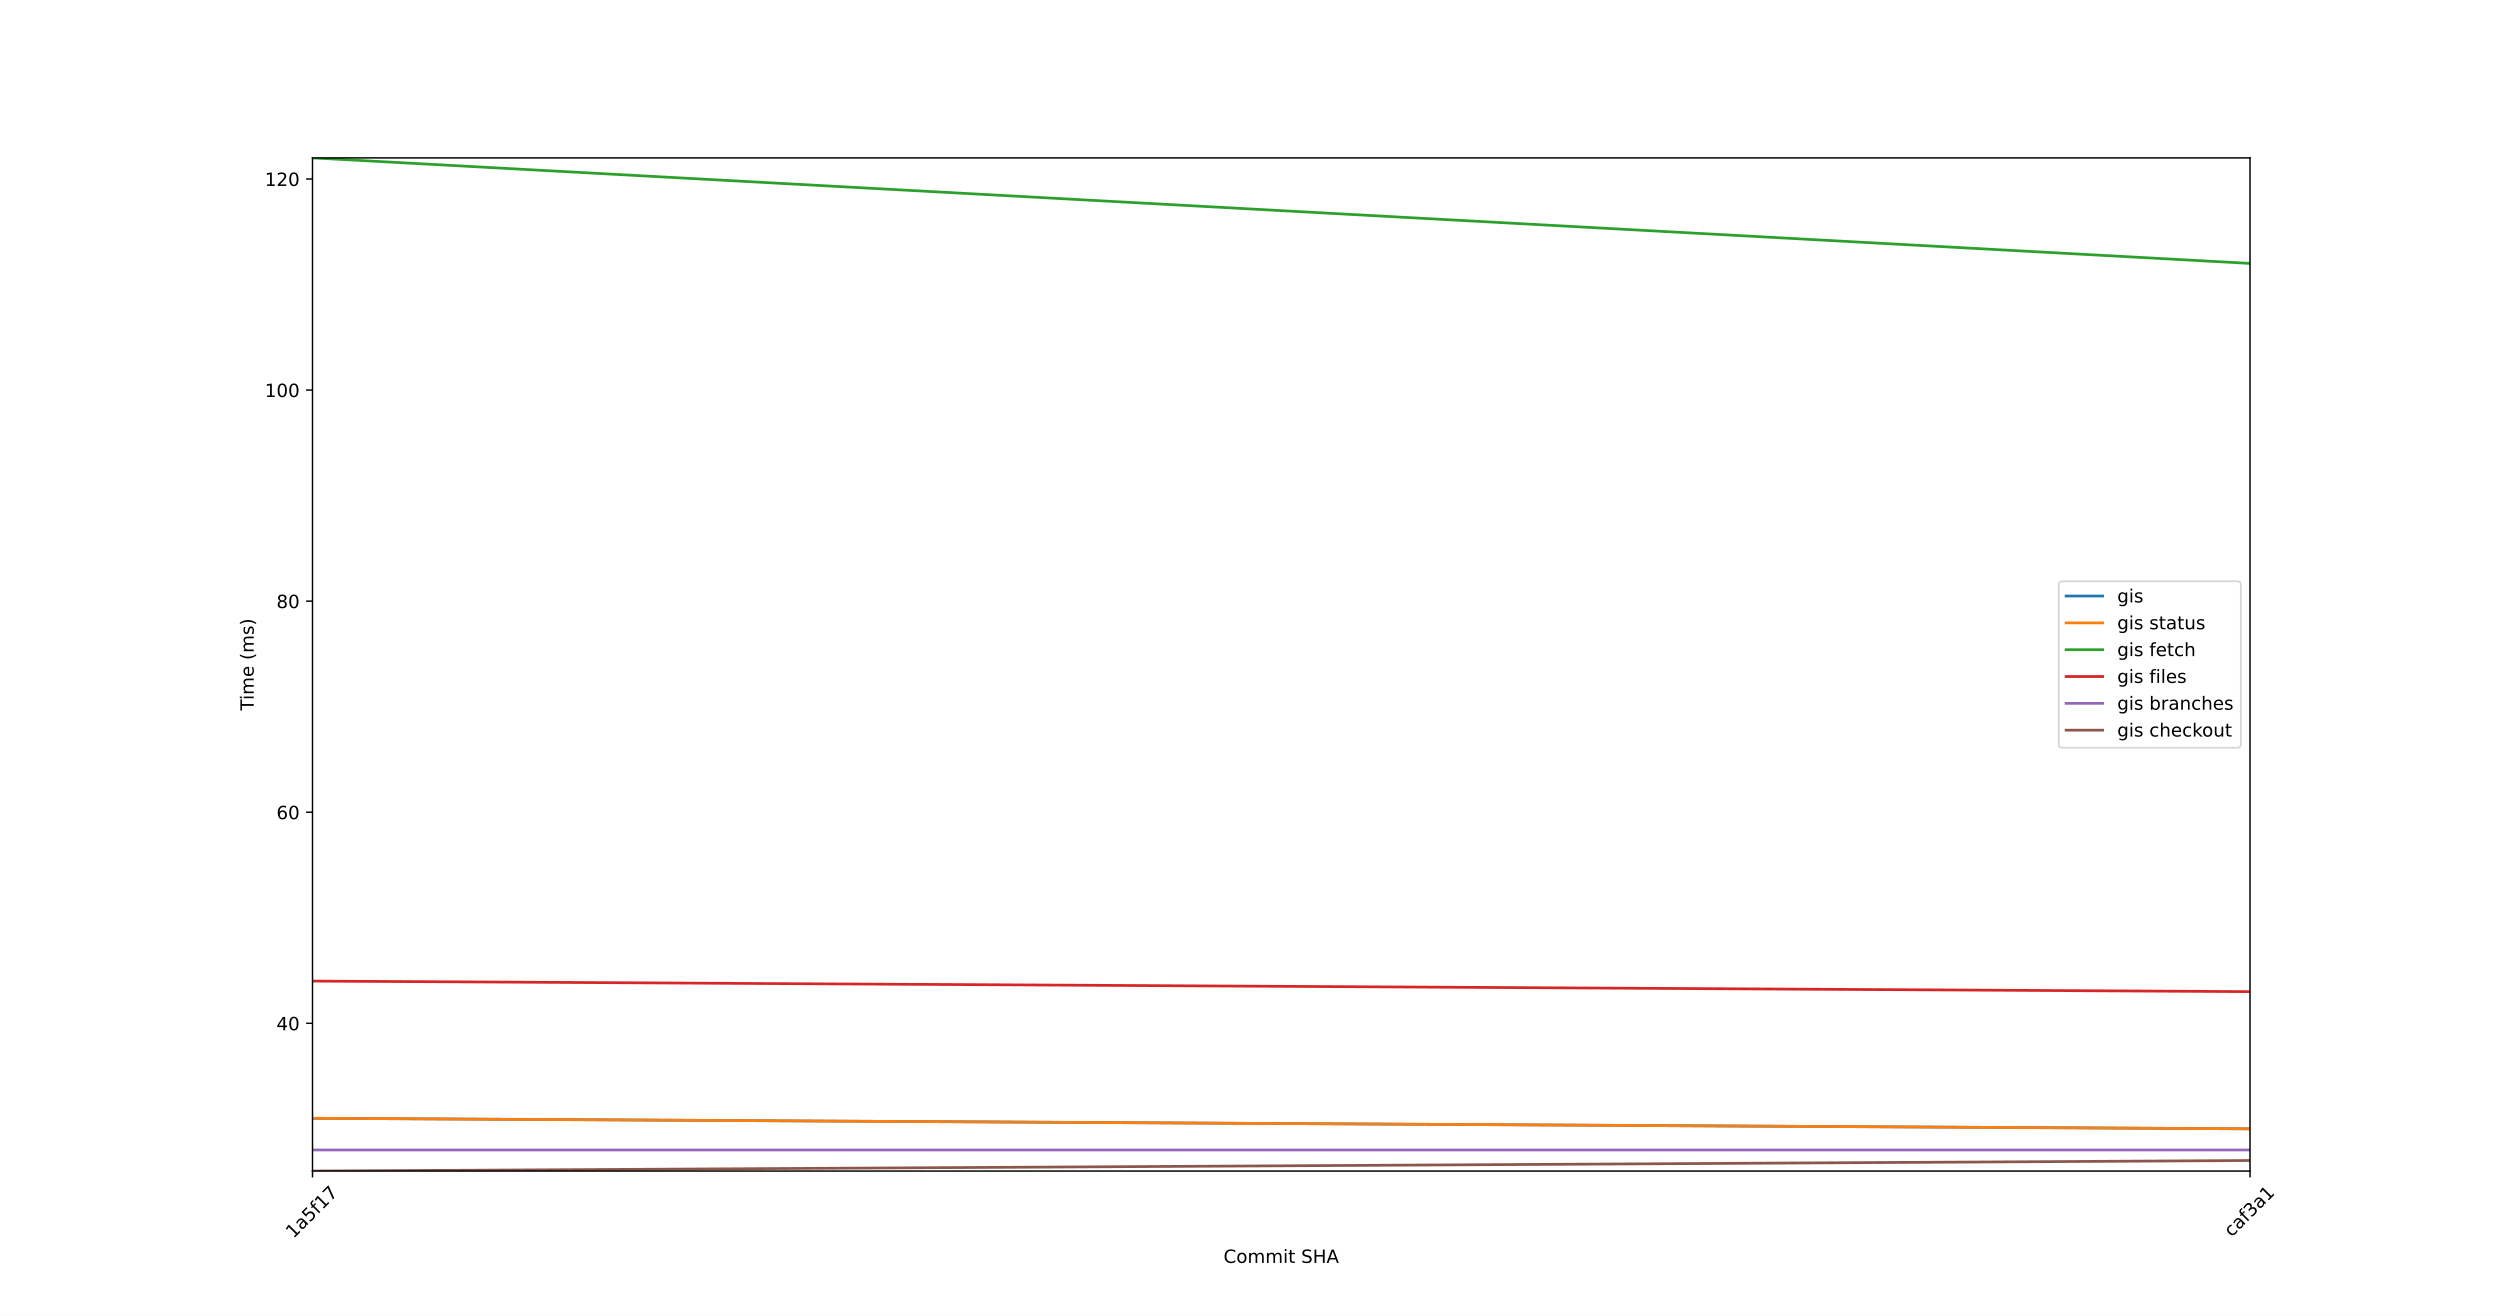
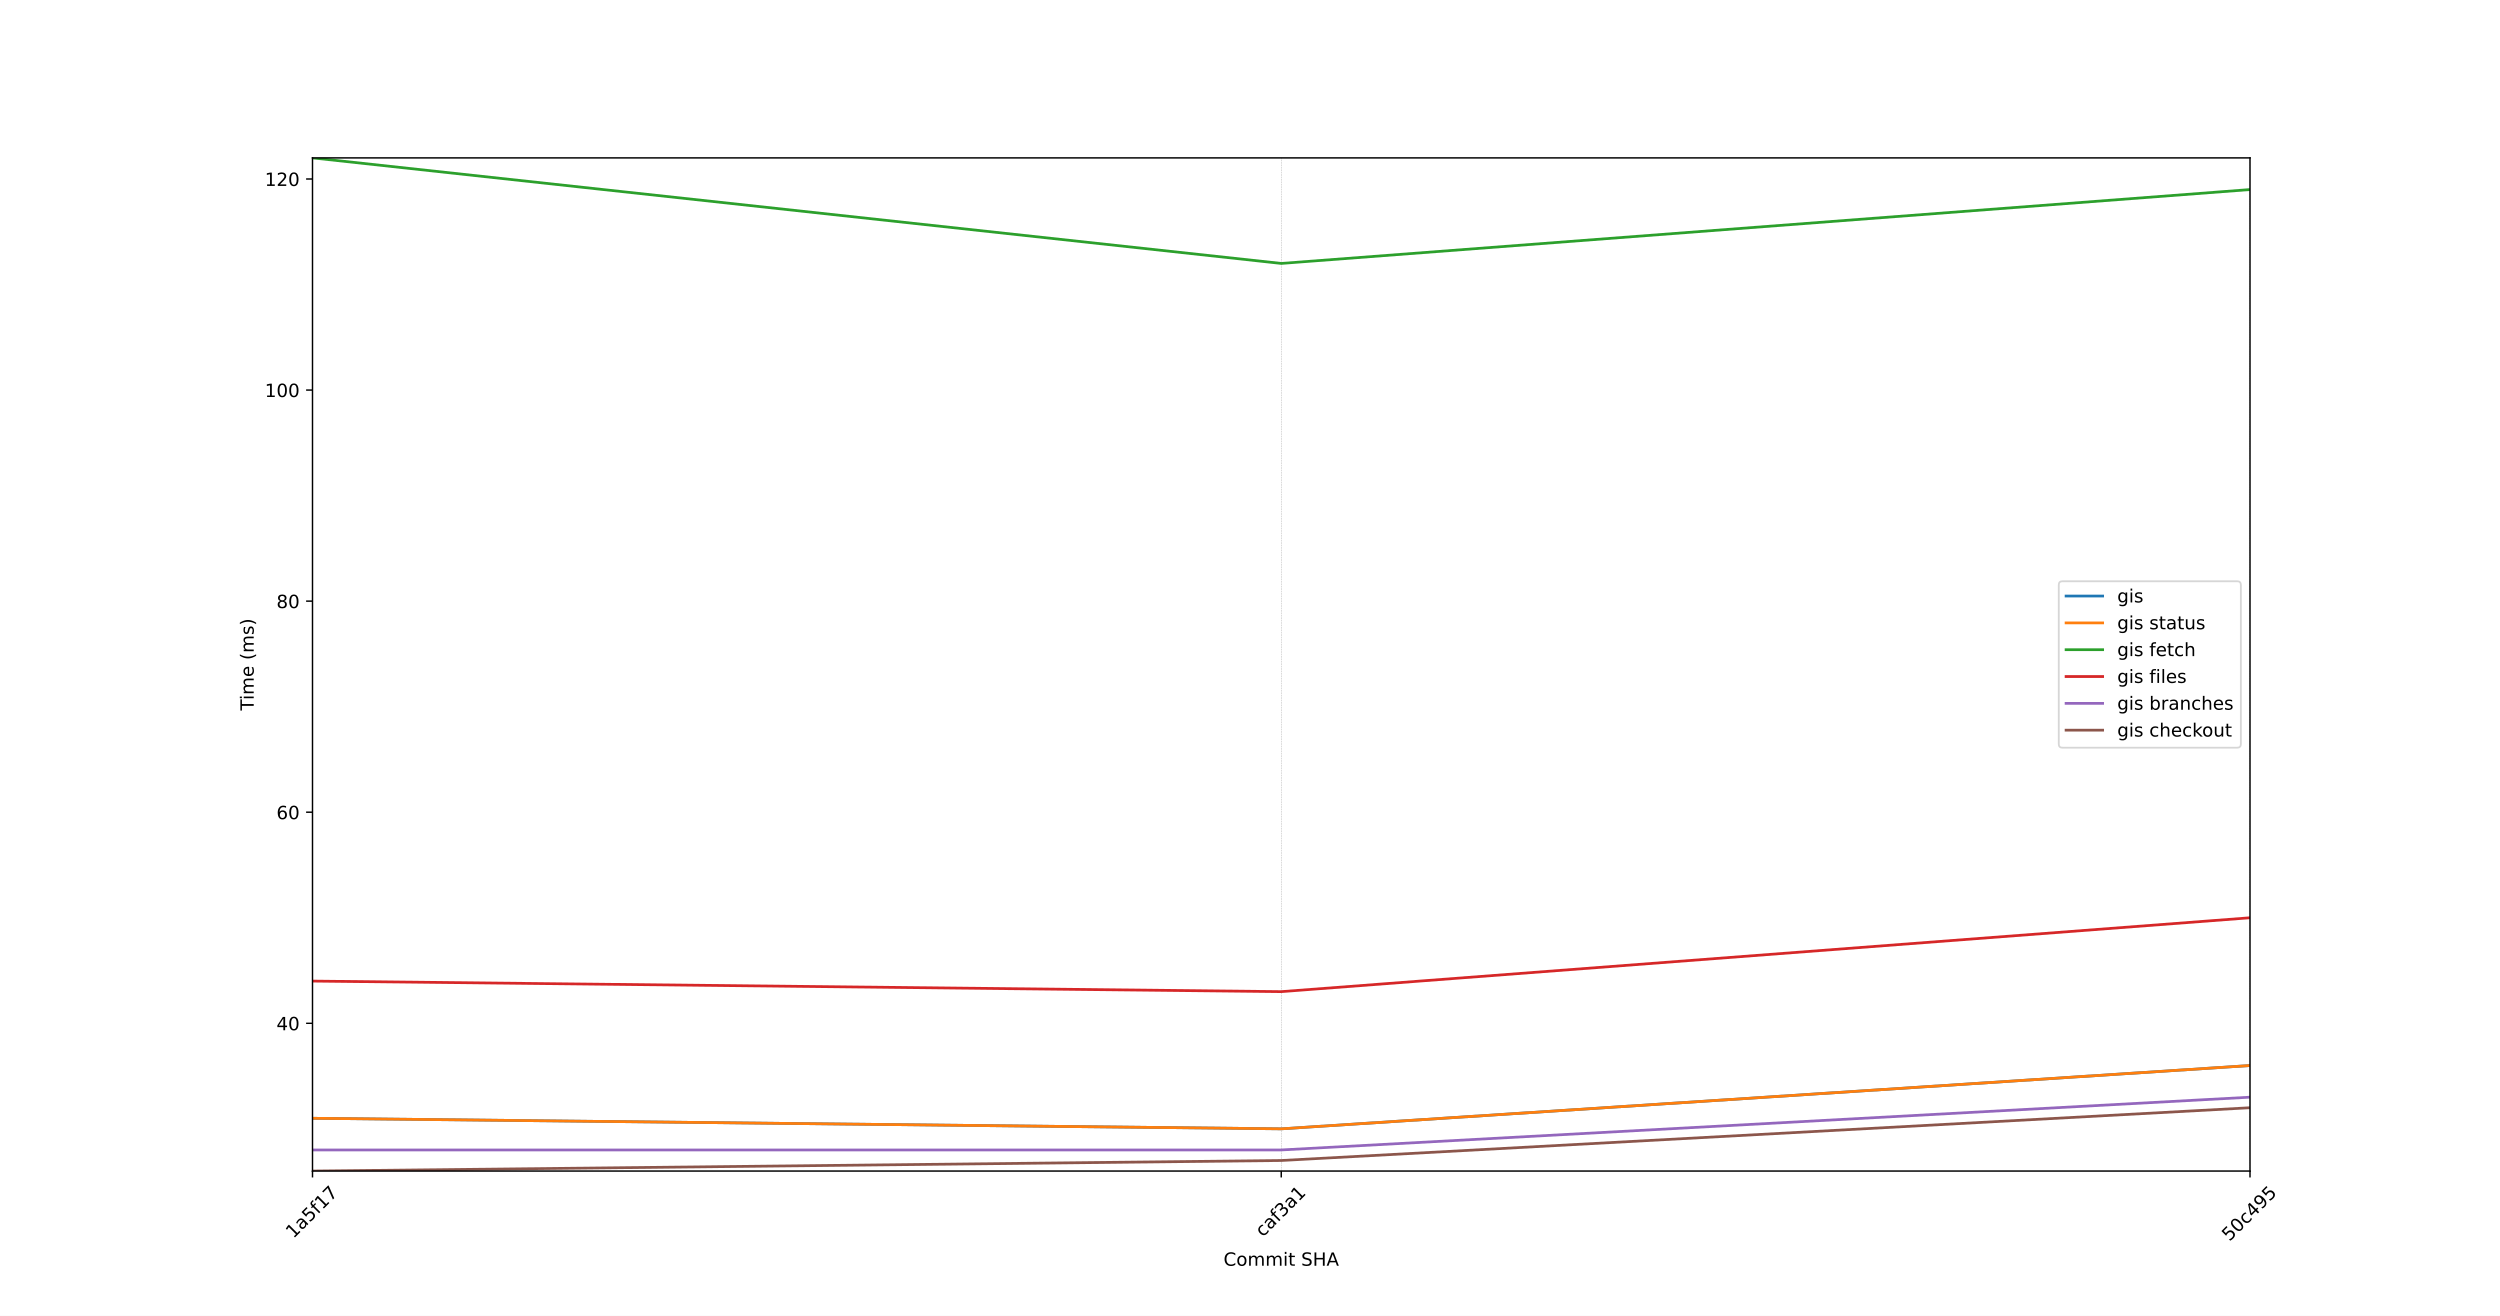
<svg xmlns="http://www.w3.org/2000/svg" xmlns:xlink="http://www.w3.org/1999/xlink" width="1368pt" height="720pt" viewBox="0 0 1368 720" version="1.1">
  <defs>
    <style type="text/css">*{stroke-linejoin: round; stroke-linecap: butt}</style>
  </defs>
  <g id="figure_1">
    <g id="patch_1">
      <path d="M 0 720  L 1368 720  L 1368 0  L 0 0  z " style="fill: #ffffff" />
    </g>
    <g id="axes_1">
      <g id="patch_2">
        <path d="M 171 640.8  L 1231.2 640.8  L 1231.2 86.4  L 171 86.4  z " style="fill: #ffffff" />
      </g>
      <g id="matplotlib.axis_1">
        <g id="xtick_1">
          <g id="line2d_1">
-             <path d="M 171 640.8  L 171 86.4  " clip-path="url(#p998fd50959)" style="fill: none; stroke-dasharray: 0.925,0.4; stroke-dashoffset: 0; stroke: #b0b0b0; stroke-width: 0.25" />
+             <path d="M 171 640.8  L 171 86.4  " clip-path="url(#p93a189dbca)" style="fill: none; stroke-dasharray: 0.925,0.4; stroke-dashoffset: 0; stroke: #b0b0b0; stroke-width: 0.25" />
          </g>
          <g id="line2d_2">
            <defs>
-               <path id="m77b08233c9" d="M 0 0  L 0 3.5  " style="stroke: #000000; stroke-width: 0.8" />
-             </defs>
-             <g>
-               <use xlink:href="#m77b08233c9" x="171" y="640.8" style="stroke: #000000; stroke-width: 0.8" />
+               <path id="m8e2b813106" d="M 0 0  L 0 3.5  " style="stroke: #000000; stroke-width: 0.8" />
+             </defs>
+             <g>
+               <use xlink:href="#m8e2b813106" x="171" y="640.8" style="stroke: #000000; stroke-width: 0.8" />
            </g>
          </g>
          <g id="text_1">
            <g transform="translate(160.542 677.9913) rotate(-45) scale(0.1 -0.1)">
              <defs>
                <path id="DejaVuSans-31" d="M 794 531  L 1825 531  L 1825 4091  L 703 3866  L 703 4441  L 1819 4666  L 2450 4666  L 2450 531  L 3481 531  L 3481 0  L 794 0  L 794 531  z " transform="scale(0.015625)" />
                <path id="DejaVuSans-61" d="M 2194 1759  Q 1497 1759 1228 1600  Q 959 1441 959 1056  Q 959 750 1161 570  Q 1363 391 1709 391  Q 2188 391 2477 730  Q 2766 1069 2766 1631  L 2766 1759  L 2194 1759  z M 3341 1997  L 3341 0  L 2766 0  L 2766 531  Q 2569 213 2275 61  Q 1981 -91 1556 -91  Q 1019 -91 701 211  Q 384 513 384 1019  Q 384 1609 779 1909  Q 1175 2209 1959 2209  L 2766 2209  L 2766 2266  Q 2766 2663 2505 2880  Q 2244 3097 1772 3097  Q 1472 3097 1187 3025  Q 903 2953 641 2809  L 641 3341  Q 956 3463 1253 3523  Q 1550 3584 1831 3584  Q 2591 3584 2966 3190  Q 3341 2797 3341 1997  z " transform="scale(0.015625)" />
                <path id="DejaVuSans-35" d="M 691 4666  L 3169 4666  L 3169 4134  L 1269 4134  L 1269 2991  Q 1406 3038 1543 3061  Q 1681 3084 1819 3084  Q 2600 3084 3056 2656  Q 3513 2228 3513 1497  Q 3513 744 3044 326  Q 2575 -91 1722 -91  Q 1428 -91 1123 -41  Q 819 9 494 109  L 494 744  Q 775 591 1075 516  Q 1375 441 1709 441  Q 2250 441 2565 725  Q 2881 1009 2881 1497  Q 2881 1984 2565 2268  Q 2250 2553 1709 2553  Q 1456 2553 1204 2497  Q 953 2441 691 2322  L 691 4666  z " transform="scale(0.015625)" />
                <path id="DejaVuSans-66" d="M 2375 4863  L 2375 4384  L 1825 4384  Q 1516 4384 1395 4259  Q 1275 4134 1275 3809  L 1275 3500  L 2222 3500  L 2222 3053  L 1275 3053  L 1275 0  L 697 0  L 697 3053  L 147 3053  L 147 3500  L 697 3500  L 697 3744  Q 697 4328 969 4595  Q 1241 4863 1831 4863  L 2375 4863  z " transform="scale(0.015625)" />
                <path id="DejaVuSans-37" d="M 525 4666  L 3525 4666  L 3525 4397  L 1831 0  L 1172 0  L 2766 4134  L 525 4134  L 525 4666  z " transform="scale(0.015625)" />
              </defs>
              <use xlink:href="#DejaVuSans-31" />
              <use xlink:href="#DejaVuSans-61" x="63.623" />
              <use xlink:href="#DejaVuSans-35" x="124.902" />
              <use xlink:href="#DejaVuSans-66" x="188.525" />
              <use xlink:href="#DejaVuSans-31" x="223.73" />
              <use xlink:href="#DejaVuSans-37" x="287.354" />
            </g>
          </g>
        </g>
        <g id="xtick_2">
          <g id="line2d_3">
-             <path d="M 1231.2 640.8  L 1231.2 86.4  " clip-path="url(#p998fd50959)" style="fill: none; stroke-dasharray: 0.925,0.4; stroke-dashoffset: 0; stroke: #b0b0b0; stroke-width: 0.25" />
+             <path d="M 701.1 640.8  L 701.1 86.4  " clip-path="url(#p93a189dbca)" style="fill: none; stroke-dasharray: 0.925,0.4; stroke-dashoffset: 0; stroke: #b0b0b0; stroke-width: 0.25" />
          </g>
          <g id="line2d_4">
            <g>
-               <use xlink:href="#m77b08233c9" x="1231.2" y="640.8" style="stroke: #000000; stroke-width: 0.8" />
+               <use xlink:href="#m8e2b813106" x="701.1" y="640.8" style="stroke: #000000; stroke-width: 0.8" />
            </g>
          </g>
          <g id="text_2">
-             <g transform="translate(1221.13 677.2145) rotate(-45) scale(0.1 -0.1)">
+             <g transform="translate(691.0304 677.2145) rotate(-45) scale(0.1 -0.1)">
              <defs>
                <path id="DejaVuSans-63" d="M 3122 3366  L 3122 2828  Q 2878 2963 2633 3030  Q 2388 3097 2138 3097  Q 1578 3097 1268 2742  Q 959 2388 959 1747  Q 959 1106 1268 751  Q 1578 397 2138 397  Q 2388 397 2633 464  Q 2878 531 3122 666  L 3122 134  Q 2881 22 2623 -34  Q 2366 -91 2075 -91  Q 1284 -91 818 406  Q 353 903 353 1747  Q 353 2603 823 3093  Q 1294 3584 2113 3584  Q 2378 3584 2631 3529  Q 2884 3475 3122 3366  z " transform="scale(0.015625)" />
                <path id="DejaVuSans-33" d="M 2597 2516  Q 3050 2419 3304 2112  Q 3559 1806 3559 1356  Q 3559 666 3084 287  Q 2609 -91 1734 -91  Q 1441 -91 1130 -33  Q 819 25 488 141  L 488 750  Q 750 597 1062 519  Q 1375 441 1716 441  Q 2309 441 2620 675  Q 2931 909 2931 1356  Q 2931 1769 2642 2001  Q 2353 2234 1838 2234  L 1294 2234  L 1294 2753  L 1863 2753  Q 2328 2753 2575 2939  Q 2822 3125 2822 3475  Q 2822 3834 2567 4026  Q 2313 4219 1838 4219  Q 1578 4219 1281 4162  Q 984 4106 628 3988  L 628 4550  Q 988 4650 1302 4700  Q 1616 4750 1894 4750  Q 2613 4750 3031 4423  Q 3450 4097 3450 3541  Q 3450 3153 3228 2886  Q 3006 2619 2597 2516  z " transform="scale(0.015625)" />
              </defs>
              <use xlink:href="#DejaVuSans-63" />
              <use xlink:href="#DejaVuSans-61" x="54.98" />
              <use xlink:href="#DejaVuSans-66" x="116.26" />
              <use xlink:href="#DejaVuSans-33" x="151.465" />
              <use xlink:href="#DejaVuSans-61" x="215.088" />
              <use xlink:href="#DejaVuSans-31" x="276.367" />
            </g>
          </g>
        </g>
-         <g id="text_3">
-           <g transform="translate(669.5156 691.0602) scale(0.1 -0.1)">
+         <g id="xtick_3">
+           <g id="line2d_5">
+             <path d="M 1231.2 640.8  L 1231.2 86.4  " clip-path="url(#p93a189dbca)" style="fill: none; stroke-dasharray: 0.925,0.4; stroke-dashoffset: 0; stroke: #b0b0b0; stroke-width: 0.25" />
+           </g>
+           <g id="line2d_6">
+             <g>
+               <use xlink:href="#m8e2b813106" x="1231.2" y="640.8" style="stroke: #000000; stroke-width: 0.8" />
+             </g>
+           </g>
+           <g id="text_3">
+             <g transform="translate(1219.96 679.5557) rotate(-45) scale(0.1 -0.1)">
+               <defs>
+                 <path id="DejaVuSans-30" d="M 2034 4250  Q 1547 4250 1301 3770  Q 1056 3291 1056 2328  Q 1056 1369 1301 889  Q 1547 409 2034 409  Q 2525 409 2770 889  Q 3016 1369 3016 2328  Q 3016 3291 2770 3770  Q 2525 4250 2034 4250  z M 2034 4750  Q 2819 4750 3233 4129  Q 3647 3509 3647 2328  Q 3647 1150 3233 529  Q 2819 -91 2034 -91  Q 1250 -91 836 529  Q 422 1150 422 2328  Q 422 3509 836 4129  Q 1250 4750 2034 4750  z " transform="scale(0.015625)" />
+                 <path id="DejaVuSans-34" d="M 2419 4116  L 825 1625  L 2419 1625  L 2419 4116  z M 2253 4666  L 3047 4666  L 3047 1625  L 3713 1625  L 3713 1100  L 3047 1100  L 3047 0  L 2419 0  L 2419 1100  L 313 1100  L 313 1709  L 2253 4666  z " transform="scale(0.015625)" />
+                 <path id="DejaVuSans-39" d="M 703 97  L 703 672  Q 941 559 1184 500  Q 1428 441 1663 441  Q 2288 441 2617 861  Q 2947 1281 2994 2138  Q 2813 1869 2534 1725  Q 2256 1581 1919 1581  Q 1219 1581 811 2004  Q 403 2428 403 3163  Q 403 3881 828 4315  Q 1253 4750 1959 4750  Q 2769 4750 3195 4129  Q 3622 3509 3622 2328  Q 3622 1225 3098 567  Q 2575 -91 1691 -91  Q 1453 -91 1209 -44  Q 966 3 703 97  z M 1959 2075  Q 2384 2075 2632 2365  Q 2881 2656 2881 3163  Q 2881 3666 2632 3958  Q 2384 4250 1959 4250  Q 1534 4250 1286 3958  Q 1038 3666 1038 3163  Q 1038 2656 1286 2365  Q 1534 2075 1959 2075  z " transform="scale(0.015625)" />
+               </defs>
+               <use xlink:href="#DejaVuSans-35" />
+               <use xlink:href="#DejaVuSans-30" x="63.623" />
+               <use xlink:href="#DejaVuSans-63" x="127.246" />
+               <use xlink:href="#DejaVuSans-34" x="182.227" />
+               <use xlink:href="#DejaVuSans-39" x="245.85" />
+               <use xlink:href="#DejaVuSans-35" x="309.473" />
+             </g>
+           </g>
+         </g>
+         <g id="text_4">
+           <g transform="translate(669.5156 692.6247) scale(0.1 -0.1)">
            <defs>
              <path id="DejaVuSans-43" d="M 4122 4306  L 4122 3641  Q 3803 3938 3442 4084  Q 3081 4231 2675 4231  Q 1875 4231 1450 3742  Q 1025 3253 1025 2328  Q 1025 1406 1450 917  Q 1875 428 2675 428  Q 3081 428 3442 575  Q 3803 722 4122 1019  L 4122 359  Q 3791 134 3420 21  Q 3050 -91 2638 -91  Q 1578 -91 968 557  Q 359 1206 359 2328  Q 359 3453 968 4101  Q 1578 4750 2638 4750  Q 3056 4750 3426 4639  Q 3797 4528 4122 4306  z " transform="scale(0.015625)" />
              <path id="DejaVuSans-6f" d="M 1959 3097  Q 1497 3097 1228 2736  Q 959 2375 959 1747  Q 959 1119 1226 758  Q 1494 397 1959 397  Q 2419 397 2687 759  Q 2956 1122 2956 1747  Q 2956 2369 2687 2733  Q 2419 3097 1959 3097  z M 1959 3584  Q 2709 3584 3137 3096  Q 3566 2609 3566 1747  Q 3566 888 3137 398  Q 2709 -91 1959 -91  Q 1206 -91 779 398  Q 353 888 353 1747  Q 353 2609 779 3096  Q 1206 3584 1959 3584  z " transform="scale(0.015625)" />
              <path id="DejaVuSans-6d" d="M 3328 2828  Q 3544 3216 3844 3400  Q 4144 3584 4550 3584  Q 5097 3584 5394 3201  Q 5691 2819 5691 2113  L 5691 0  L 5113 0  L 5113 2094  Q 5113 2597 4934 2840  Q 4756 3084 4391 3084  Q 3944 3084 3684 2787  Q 3425 2491 3425 1978  L 3425 0  L 2847 0  L 2847 2094  Q 2847 2600 2669 2842  Q 2491 3084 2119 3084  Q 1678 3084 1418 2786  Q 1159 2488 1159 1978  L 1159 0  L 581 0  L 581 3500  L 1159 3500  L 1159 2956  Q 1356 3278 1631 3431  Q 1906 3584 2284 3584  Q 2666 3584 2933 3390  Q 3200 3197 3328 2828  z " transform="scale(0.015625)" />
              <path id="DejaVuSans-69" d="M 603 3500  L 1178 3500  L 1178 0  L 603 0  L 603 3500  z M 603 4863  L 1178 4863  L 1178 4134  L 603 4134  L 603 4863  z " transform="scale(0.015625)" />
              <path id="DejaVuSans-74" d="M 1172 4494  L 1172 3500  L 2356 3500  L 2356 3053  L 1172 3053  L 1172 1153  Q 1172 725 1289 603  Q 1406 481 1766 481  L 2356 481  L 2356 0  L 1766 0  Q 1100 0 847 248  Q 594 497 594 1153  L 594 3053  L 172 3053  L 172 3500  L 594 3500  L 594 4494  L 1172 4494  z " transform="scale(0.015625)" />
              <path id="DejaVuSans-20" transform="scale(0.015625)" />
              <path id="DejaVuSans-53" d="M 3425 4513  L 3425 3897  Q 3066 4069 2747 4153  Q 2428 4238 2131 4238  Q 1616 4238 1336 4038  Q 1056 3838 1056 3469  Q 1056 3159 1242 3001  Q 1428 2844 1947 2747  L 2328 2669  Q 3034 2534 3370 2195  Q 3706 1856 3706 1288  Q 3706 609 3251 259  Q 2797 -91 1919 -91  Q 1588 -91 1214 -16  Q 841 59 441 206  L 441 856  Q 825 641 1194 531  Q 1563 422 1919 422  Q 2459 422 2753 634  Q 3047 847 3047 1241  Q 3047 1584 2836 1778  Q 2625 1972 2144 2069  L 1759 2144  Q 1053 2284 737 2584  Q 422 2884 422 3419  Q 422 4038 858 4394  Q 1294 4750 2059 4750  Q 2388 4750 2728 4690  Q 3069 4631 3425 4513  z " transform="scale(0.015625)" />
              <path id="DejaVuSans-48" d="M 628 4666  L 1259 4666  L 1259 2753  L 3553 2753  L 3553 4666  L 4184 4666  L 4184 0  L 3553 0  L 3553 2222  L 1259 2222  L 1259 0  L 628 0  L 628 4666  z " transform="scale(0.015625)" />
              <path id="DejaVuSans-41" d="M 2188 4044  L 1331 1722  L 3047 1722  L 2188 4044  z M 1831 4666  L 2547 4666  L 4325 0  L 3669 0  L 3244 1197  L 1141 1197  L 716 0  L 50 0  L 1831 4666  z " transform="scale(0.015625)" />
            </defs>
            <use xlink:href="#DejaVuSans-43" />
            <use xlink:href="#DejaVuSans-6f" x="69.824" />
            <use xlink:href="#DejaVuSans-6d" x="131.006" />
            <use xlink:href="#DejaVuSans-6d" x="228.418" />
            <use xlink:href="#DejaVuSans-69" x="325.83" />
            <use xlink:href="#DejaVuSans-74" x="353.613" />
            <use xlink:href="#DejaVuSans-20" x="392.822" />
            <use xlink:href="#DejaVuSans-53" x="424.609" />
            <use xlink:href="#DejaVuSans-48" x="488.086" />
            <use xlink:href="#DejaVuSans-41" x="563.281" />
          </g>
        </g>
      </g>
      <g id="matplotlib.axis_2">
        <g id="ytick_1">
-           <g id="line2d_5">
-             <defs>
-               <path id="mb1d240fd2f" d="M 0 0  L -3.5 0  " style="stroke: #000000; stroke-width: 0.8" />
-             </defs>
-             <g>
-               <use xlink:href="#mb1d240fd2f" x="171" y="559.95" style="stroke: #000000; stroke-width: 0.8" />
-             </g>
-           </g>
-           <g id="text_4">
+           <g id="line2d_7">
+             <defs>
+               <path id="m6f9a89df3c" d="M 0 0  L -3.5 0  " style="stroke: #000000; stroke-width: 0.8" />
+             </defs>
+             <g>
+               <use xlink:href="#m6f9a89df3c" x="171" y="559.95" style="stroke: #000000; stroke-width: 0.8" />
+             </g>
+           </g>
+           <g id="text_5">
            <g transform="translate(151.275 563.7492) scale(0.1 -0.1)">
-               <defs>
-                 <path id="DejaVuSans-34" d="M 2419 4116  L 825 1625  L 2419 1625  L 2419 4116  z M 2253 4666  L 3047 4666  L 3047 1625  L 3713 1625  L 3713 1100  L 3047 1100  L 3047 0  L 2419 0  L 2419 1100  L 313 1100  L 313 1709  L 2253 4666  z " transform="scale(0.015625)" />
-                 <path id="DejaVuSans-30" d="M 2034 4250  Q 1547 4250 1301 3770  Q 1056 3291 1056 2328  Q 1056 1369 1301 889  Q 1547 409 2034 409  Q 2525 409 2770 889  Q 3016 1369 3016 2328  Q 3016 3291 2770 3770  Q 2525 4250 2034 4250  z M 2034 4750  Q 2819 4750 3233 4129  Q 3647 3509 3647 2328  Q 3647 1150 3233 529  Q 2819 -91 2034 -91  Q 1250 -91 836 529  Q 422 1150 422 2328  Q 422 3509 836 4129  Q 1250 4750 2034 4750  z " transform="scale(0.015625)" />
-               </defs>
              <use xlink:href="#DejaVuSans-34" />
              <use xlink:href="#DejaVuSans-30" x="63.623" />
            </g>
          </g>
        </g>
        <g id="ytick_2">
-           <g id="line2d_6">
-             <g>
-               <use xlink:href="#mb1d240fd2f" x="171" y="444.45" style="stroke: #000000; stroke-width: 0.8" />
-             </g>
-           </g>
-           <g id="text_5">
+           <g id="line2d_8">
+             <g>
+               <use xlink:href="#m6f9a89df3c" x="171" y="444.45" style="stroke: #000000; stroke-width: 0.8" />
+             </g>
+           </g>
+           <g id="text_6">
            <g transform="translate(151.275 448.2492) scale(0.1 -0.1)">
              <defs>
                <path id="DejaVuSans-36" d="M 2113 2584  Q 1688 2584 1439 2293  Q 1191 2003 1191 1497  Q 1191 994 1439 701  Q 1688 409 2113 409  Q 2538 409 2786 701  Q 3034 994 3034 1497  Q 3034 2003 2786 2293  Q 2538 2584 2113 2584  z M 3366 4563  L 3366 3988  Q 3128 4100 2886 4159  Q 2644 4219 2406 4219  Q 1781 4219 1451 3797  Q 1122 3375 1075 2522  Q 1259 2794 1537 2939  Q 1816 3084 2150 3084  Q 2853 3084 3261 2657  Q 3669 2231 3669 1497  Q 3669 778 3244 343  Q 2819 -91 2113 -91  Q 1303 -91 875 529  Q 447 1150 447 2328  Q 447 3434 972 4092  Q 1497 4750 2381 4750  Q 2619 4750 2861 4703  Q 3103 4656 3366 4563  z " transform="scale(0.015625)" />
              </defs>
              <use xlink:href="#DejaVuSans-36" />
              <use xlink:href="#DejaVuSans-30" x="63.623" />
            </g>
          </g>
        </g>
        <g id="ytick_3">
-           <g id="line2d_7">
-             <g>
-               <use xlink:href="#mb1d240fd2f" x="171" y="328.95" style="stroke: #000000; stroke-width: 0.8" />
-             </g>
-           </g>
-           <g id="text_6">
+           <g id="line2d_9">
+             <g>
+               <use xlink:href="#m6f9a89df3c" x="171" y="328.95" style="stroke: #000000; stroke-width: 0.8" />
+             </g>
+           </g>
+           <g id="text_7">
            <g transform="translate(151.275 332.7492) scale(0.1 -0.1)">
              <defs>
                <path id="DejaVuSans-38" d="M 2034 2216  Q 1584 2216 1326 1975  Q 1069 1734 1069 1313  Q 1069 891 1326 650  Q 1584 409 2034 409  Q 2484 409 2743 651  Q 3003 894 3003 1313  Q 3003 1734 2745 1975  Q 2488 2216 2034 2216  z M 1403 2484  Q 997 2584 770 2862  Q 544 3141 544 3541  Q 544 4100 942 4425  Q 1341 4750 2034 4750  Q 2731 4750 3128 4425  Q 3525 4100 3525 3541  Q 3525 3141 3298 2862  Q 3072 2584 2669 2484  Q 3125 2378 3379 2068  Q 3634 1759 3634 1313  Q 3634 634 3220 271  Q 2806 -91 2034 -91  Q 1263 -91 848 271  Q 434 634 434 1313  Q 434 1759 690 2068  Q 947 2378 1403 2484  z M 1172 3481  Q 1172 3119 1398 2916  Q 1625 2713 2034 2713  Q 2441 2713 2670 2916  Q 2900 3119 2900 3481  Q 2900 3844 2670 4047  Q 2441 4250 2034 4250  Q 1625 4250 1398 4047  Q 1172 3844 1172 3481  z " transform="scale(0.015625)" />
              </defs>
              <use xlink:href="#DejaVuSans-38" />
              <use xlink:href="#DejaVuSans-30" x="63.623" />
            </g>
          </g>
        </g>
        <g id="ytick_4">
-           <g id="line2d_8">
-             <g>
-               <use xlink:href="#mb1d240fd2f" x="171" y="213.45" style="stroke: #000000; stroke-width: 0.8" />
-             </g>
-           </g>
-           <g id="text_7">
+           <g id="line2d_10">
+             <g>
+               <use xlink:href="#m6f9a89df3c" x="171" y="213.45" style="stroke: #000000; stroke-width: 0.8" />
+             </g>
+           </g>
+           <g id="text_8">
            <g transform="translate(144.9125 217.2492) scale(0.1 -0.1)">
              <use xlink:href="#DejaVuSans-31" />
              <use xlink:href="#DejaVuSans-30" x="63.623" />
              <use xlink:href="#DejaVuSans-30" x="127.246" />
            </g>
          </g>
        </g>
        <g id="ytick_5">
-           <g id="line2d_9">
-             <g>
-               <use xlink:href="#mb1d240fd2f" x="171" y="97.95" style="stroke: #000000; stroke-width: 0.8" />
-             </g>
-           </g>
-           <g id="text_8">
+           <g id="line2d_11">
+             <g>
+               <use xlink:href="#m6f9a89df3c" x="171" y="97.95" style="stroke: #000000; stroke-width: 0.8" />
+             </g>
+           </g>
+           <g id="text_9">
            <g transform="translate(144.9125 101.7492) scale(0.1 -0.1)">
              <defs>
                <path id="DejaVuSans-32" d="M 1228 531  L 3431 531  L 3431 0  L 469 0  L 469 531  Q 828 903 1448 1529  Q 2069 2156 2228 2338  Q 2531 2678 2651 2914  Q 2772 3150 2772 3378  Q 2772 3750 2511 3984  Q 2250 4219 1831 4219  Q 1534 4219 1204 4116  Q 875 4013 500 3803  L 500 4441  Q 881 4594 1212 4672  Q 1544 4750 1819 4750  Q 2544 4750 2975 4387  Q 3406 4025 3406 3419  Q 3406 3131 3298 2873  Q 3191 2616 2906 2266  Q 2828 2175 2409 1742  Q 1991 1309 1228 531  z " transform="scale(0.015625)" />
              </defs>
              <use xlink:href="#DejaVuSans-31" />
              <use xlink:href="#DejaVuSans-32" x="63.623" />
              <use xlink:href="#DejaVuSans-30" x="127.246" />
            </g>
          </g>
        </g>
-         <g id="text_9">
+         <g id="text_10">
          <g transform="translate(138.8328 388.7992) rotate(-90) scale(0.1 -0.1)">
            <defs>
              <path id="DejaVuSans-54" d="M -19 4666  L 3928 4666  L 3928 4134  L 2272 4134  L 2272 0  L 1638 0  L 1638 4134  L -19 4134  L -19 4666  z " transform="scale(0.015625)" />
              <path id="DejaVuSans-65" d="M 3597 1894  L 3597 1613  L 953 1613  Q 991 1019 1311 708  Q 1631 397 2203 397  Q 2534 397 2845 478  Q 3156 559 3463 722  L 3463 178  Q 3153 47 2828 -22  Q 2503 -91 2169 -91  Q 1331 -91 842 396  Q 353 884 353 1716  Q 353 2575 817 3079  Q 1281 3584 2069 3584  Q 2775 3584 3186 3129  Q 3597 2675 3597 1894  z M 3022 2063  Q 3016 2534 2758 2815  Q 2500 3097 2075 3097  Q 1594 3097 1305 2825  Q 1016 2553 972 2059  L 3022 2063  z " transform="scale(0.015625)" />
              <path id="DejaVuSans-28" d="M 1984 4856  Q 1566 4138 1362 3434  Q 1159 2731 1159 2009  Q 1159 1288 1364 580  Q 1569 -128 1984 -844  L 1484 -844  Q 1016 -109 783 600  Q 550 1309 550 2009  Q 550 2706 781 3412  Q 1013 4119 1484 4856  L 1984 4856  z " transform="scale(0.015625)" />
              <path id="DejaVuSans-73" d="M 2834 3397  L 2834 2853  Q 2591 2978 2328 3040  Q 2066 3103 1784 3103  Q 1356 3103 1142 2972  Q 928 2841 928 2578  Q 928 2378 1081 2264  Q 1234 2150 1697 2047  L 1894 2003  Q 2506 1872 2764 1633  Q 3022 1394 3022 966  Q 3022 478 2636 193  Q 2250 -91 1575 -91  Q 1294 -91 989 -36  Q 684 19 347 128  L 347 722  Q 666 556 975 473  Q 1284 391 1588 391  Q 1994 391 2212 530  Q 2431 669 2431 922  Q 2431 1156 2273 1281  Q 2116 1406 1581 1522  L 1381 1569  Q 847 1681 609 1914  Q 372 2147 372 2553  Q 372 3047 722 3315  Q 1072 3584 1716 3584  Q 2034 3584 2315 3537  Q 2597 3491 2834 3397  z " transform="scale(0.015625)" />
              <path id="DejaVuSans-29" d="M 513 4856  L 1013 4856  Q 1481 4119 1714 3412  Q 1947 2706 1947 2009  Q 1947 1309 1714 600  Q 1481 -109 1013 -844  L 513 -844  Q 928 -128 1133 580  Q 1338 1288 1338 2009  Q 1338 2731 1133 3434  Q 928 4138 513 4856  z " transform="scale(0.015625)" />
            </defs>
            <use xlink:href="#DejaVuSans-54" />
            <use xlink:href="#DejaVuSans-69" x="57.959" />
            <use xlink:href="#DejaVuSans-6d" x="85.742" />
            <use xlink:href="#DejaVuSans-65" x="183.154" />
            <use xlink:href="#DejaVuSans-20" x="244.678" />
            <use xlink:href="#DejaVuSans-28" x="276.465" />
            <use xlink:href="#DejaVuSans-6d" x="315.479" />
            <use xlink:href="#DejaVuSans-73" x="412.891" />
            <use xlink:href="#DejaVuSans-29" x="464.99" />
          </g>
        </g>
      </g>
-       <g id="line2d_10">
-         <path d="M 171 611.925  L 1231.2 617.7  " clip-path="url(#p998fd50959)" style="fill: none; stroke: #1f77b4; stroke-width: 1.5; stroke-linecap: square" />
-       </g>
-       <g id="line2d_11">
-         <path d="M 171 611.925  L 1231.2 617.7  " clip-path="url(#p998fd50959)" style="fill: none; stroke: #ff7f0e; stroke-width: 1.5; stroke-linecap: square" />
-       </g>
      <g id="line2d_12">
-         <path d="M 171 86.4  L 1231.2 144.15  " clip-path="url(#p998fd50959)" style="fill: none; stroke: #2ca02c; stroke-width: 1.5; stroke-linecap: square" />
+         <path d="M 171 611.925  L 701.1 617.7  L 1231.2 583.05  " clip-path="url(#p93a189dbca)" style="fill: none; stroke: #1f77b4; stroke-width: 1.5; stroke-linecap: square" />
      </g>
      <g id="line2d_13">
-         <path d="M 171 536.85  L 1231.2 542.625  " clip-path="url(#p998fd50959)" style="fill: none; stroke: #d62728; stroke-width: 1.5; stroke-linecap: square" />
+         <path d="M 171 611.925  L 701.1 617.7  L 1231.2 583.05  " clip-path="url(#p93a189dbca)" style="fill: none; stroke: #ff7f0e; stroke-width: 1.5; stroke-linecap: square" />
      </g>
      <g id="line2d_14">
-         <path d="M 171 629.25  L 1231.2 629.25  " clip-path="url(#p998fd50959)" style="fill: none; stroke: #9467bd; stroke-width: 1.5; stroke-linecap: square" />
+         <path d="M 171 86.4  L 701.1 144.15  L 1231.2 103.725  " clip-path="url(#p93a189dbca)" style="fill: none; stroke: #2ca02c; stroke-width: 1.5; stroke-linecap: square" />
      </g>
      <g id="line2d_15">
-         <path d="M 171 640.8  L 1231.2 635.025  " clip-path="url(#p998fd50959)" style="fill: none; stroke: #8c564b; stroke-width: 1.5; stroke-linecap: square" />
+         <path d="M 171 536.85  L 701.1 542.625  L 1231.2 502.2  " clip-path="url(#p93a189dbca)" style="fill: none; stroke: #d62728; stroke-width: 1.5; stroke-linecap: square" />
+       </g>
+       <g id="line2d_16">
+         <path d="M 171 629.25  L 701.1 629.25  L 1231.2 600.375  " clip-path="url(#p93a189dbca)" style="fill: none; stroke: #9467bd; stroke-width: 1.5; stroke-linecap: square" />
+       </g>
+       <g id="line2d_17">
+         <path d="M 171 640.8  L 701.1 635.025  L 1231.2 606.15  " clip-path="url(#p93a189dbca)" style="fill: none; stroke: #8c564b; stroke-width: 1.5; stroke-linecap: square" />
      </g>
      <g id="patch_3">
        <path d="M 171 640.8  L 171 86.4  " style="fill: none; stroke: #000000; stroke-width: 0.8; stroke-linejoin: miter; stroke-linecap: square" />
      </g>
      <g id="patch_4">
        <path d="M 1231.2 640.8  L 1231.2 86.4  " style="fill: none; stroke: #000000; stroke-width: 0.8; stroke-linejoin: miter; stroke-linecap: square" />
      </g>
      <g id="patch_5">
        <path d="M 171 640.8  L 1231.2 640.8  " style="fill: none; stroke: #000000; stroke-width: 0.8; stroke-linejoin: miter; stroke-linecap: square" />
      </g>
      <g id="patch_6">
        <path d="M 171 86.4  L 1231.2 86.4  " style="fill: none; stroke: #000000; stroke-width: 0.8; stroke-linejoin: miter; stroke-linecap: square" />
      </g>
      <g id="legend_1">
        <g id="patch_7">
          <path d="M 1128.562 409.134  L 1224.2 409.134  Q 1226.2 409.134 1226.2 407.134  L 1226.2 320.066  Q 1226.2 318.066 1224.2 318.066  L 1128.562 318.066  Q 1126.562 318.066 1126.562 320.066  L 1126.562 407.134  Q 1126.562 409.134 1128.562 409.134  z " style="fill: #ffffff; opacity: 0.8; stroke: #cccccc; stroke-linejoin: miter" />
        </g>
-         <g id="line2d_16">
+         <g id="line2d_18">
          <path d="M 1130.562 326.164  L 1140.562 326.164  L 1150.562 326.164  " style="fill: none; stroke: #1f77b4; stroke-width: 1.5; stroke-linecap: square" />
        </g>
-         <g id="text_10">
+         <g id="text_11">
          <g transform="translate(1158.562 329.6641) scale(0.1 -0.1)">
            <defs>
              <path id="DejaVuSans-67" d="M 2906 1791  Q 2906 2416 2648 2759  Q 2391 3103 1925 3103  Q 1463 3103 1205 2759  Q 947 2416 947 1791  Q 947 1169 1205 825  Q 1463 481 1925 481  Q 2391 481 2648 825  Q 2906 1169 2906 1791  z M 3481 434  Q 3481 -459 3084 -895  Q 2688 -1331 1869 -1331  Q 1566 -1331 1297 -1286  Q 1028 -1241 775 -1147  L 775 -588  Q 1028 -725 1275 -790  Q 1522 -856 1778 -856  Q 2344 -856 2625 -561  Q 2906 -266 2906 331  L 2906 616  Q 2728 306 2450 153  Q 2172 0 1784 0  Q 1141 0 747 490  Q 353 981 353 1791  Q 353 2603 747 3093  Q 1141 3584 1784 3584  Q 2172 3584 2450 3431  Q 2728 3278 2906 2969  L 2906 3500  L 3481 3500  L 3481 434  z " transform="scale(0.015625)" />
            </defs>
            <use xlink:href="#DejaVuSans-67" />
            <use xlink:href="#DejaVuSans-69" x="63.477" />
            <use xlink:href="#DejaVuSans-73" x="91.26" />
          </g>
        </g>
-         <g id="line2d_17">
+         <g id="line2d_19">
          <path d="M 1130.562 340.842  L 1140.562 340.842  L 1150.562 340.842  " style="fill: none; stroke: #ff7f0e; stroke-width: 1.5; stroke-linecap: square" />
        </g>
-         <g id="text_11">
+         <g id="text_12">
          <g transform="translate(1158.562 344.3422) scale(0.1 -0.1)">
            <defs>
              <path id="DejaVuSans-75" d="M 544 1381  L 544 3500  L 1119 3500  L 1119 1403  Q 1119 906 1312 657  Q 1506 409 1894 409  Q 2359 409 2629 706  Q 2900 1003 2900 1516  L 2900 3500  L 3475 3500  L 3475 0  L 2900 0  L 2900 538  Q 2691 219 2414 64  Q 2138 -91 1772 -91  Q 1169 -91 856 284  Q 544 659 544 1381  z M 1991 3584  L 1991 3584  z " transform="scale(0.015625)" />
            </defs>
            <use xlink:href="#DejaVuSans-67" />
            <use xlink:href="#DejaVuSans-69" x="63.477" />
            <use xlink:href="#DejaVuSans-73" x="91.26" />
            <use xlink:href="#DejaVuSans-20" x="143.359" />
            <use xlink:href="#DejaVuSans-73" x="175.146" />
            <use xlink:href="#DejaVuSans-74" x="227.246" />
            <use xlink:href="#DejaVuSans-61" x="266.455" />
            <use xlink:href="#DejaVuSans-74" x="327.734" />
            <use xlink:href="#DejaVuSans-75" x="366.943" />
            <use xlink:href="#DejaVuSans-73" x="430.322" />
          </g>
        </g>
-         <g id="line2d_18">
+         <g id="line2d_20">
          <path d="M 1130.562 355.52  L 1140.562 355.52  L 1150.562 355.52  " style="fill: none; stroke: #2ca02c; stroke-width: 1.5; stroke-linecap: square" />
        </g>
-         <g id="text_12">
+         <g id="text_13">
          <g transform="translate(1158.562 359.0203) scale(0.1 -0.1)">
            <defs>
              <path id="DejaVuSans-68" d="M 3513 2113  L 3513 0  L 2938 0  L 2938 2094  Q 2938 2591 2744 2837  Q 2550 3084 2163 3084  Q 1697 3084 1428 2787  Q 1159 2491 1159 1978  L 1159 0  L 581 0  L 581 4863  L 1159 4863  L 1159 2956  Q 1366 3272 1645 3428  Q 1925 3584 2291 3584  Q 2894 3584 3203 3211  Q 3513 2838 3513 2113  z " transform="scale(0.015625)" />
            </defs>
            <use xlink:href="#DejaVuSans-67" />
            <use xlink:href="#DejaVuSans-69" x="63.477" />
            <use xlink:href="#DejaVuSans-73" x="91.26" />
            <use xlink:href="#DejaVuSans-20" x="143.359" />
            <use xlink:href="#DejaVuSans-66" x="175.146" />
            <use xlink:href="#DejaVuSans-65" x="210.352" />
            <use xlink:href="#DejaVuSans-74" x="271.875" />
            <use xlink:href="#DejaVuSans-63" x="311.084" />
            <use xlink:href="#DejaVuSans-68" x="366.064" />
          </g>
        </g>
-         <g id="line2d_19">
+         <g id="line2d_21">
          <path d="M 1130.562 370.198  L 1140.562 370.198  L 1150.562 370.198  " style="fill: none; stroke: #d62728; stroke-width: 1.5; stroke-linecap: square" />
        </g>
-         <g id="text_13">
+         <g id="text_14">
          <g transform="translate(1158.562 373.6984) scale(0.1 -0.1)">
            <defs>
              <path id="DejaVuSans-6c" d="M 603 4863  L 1178 4863  L 1178 0  L 603 0  L 603 4863  z " transform="scale(0.015625)" />
            </defs>
            <use xlink:href="#DejaVuSans-67" />
            <use xlink:href="#DejaVuSans-69" x="63.477" />
            <use xlink:href="#DejaVuSans-73" x="91.26" />
            <use xlink:href="#DejaVuSans-20" x="143.359" />
            <use xlink:href="#DejaVuSans-66" x="175.146" />
            <use xlink:href="#DejaVuSans-69" x="210.352" />
            <use xlink:href="#DejaVuSans-6c" x="238.135" />
            <use xlink:href="#DejaVuSans-65" x="265.918" />
            <use xlink:href="#DejaVuSans-73" x="327.441" />
          </g>
        </g>
-         <g id="line2d_20">
+         <g id="line2d_22">
          <path d="M 1130.562 384.877  L 1140.562 384.877  L 1150.562 384.877  " style="fill: none; stroke: #9467bd; stroke-width: 1.5; stroke-linecap: square" />
        </g>
-         <g id="text_14">
+         <g id="text_15">
          <g transform="translate(1158.562 388.3766) scale(0.1 -0.1)">
            <defs>
              <path id="DejaVuSans-62" d="M 3116 1747  Q 3116 2381 2855 2742  Q 2594 3103 2138 3103  Q 1681 3103 1420 2742  Q 1159 2381 1159 1747  Q 1159 1113 1420 752  Q 1681 391 2138 391  Q 2594 391 2855 752  Q 3116 1113 3116 1747  z M 1159 2969  Q 1341 3281 1617 3432  Q 1894 3584 2278 3584  Q 2916 3584 3314 3078  Q 3713 2572 3713 1747  Q 3713 922 3314 415  Q 2916 -91 2278 -91  Q 1894 -91 1617 61  Q 1341 213 1159 525  L 1159 0  L 581 0  L 581 4863  L 1159 4863  L 1159 2969  z " transform="scale(0.015625)" />
              <path id="DejaVuSans-72" d="M 2631 2963  Q 2534 3019 2420 3045  Q 2306 3072 2169 3072  Q 1681 3072 1420 2755  Q 1159 2438 1159 1844  L 1159 0  L 581 0  L 581 3500  L 1159 3500  L 1159 2956  Q 1341 3275 1631 3429  Q 1922 3584 2338 3584  Q 2397 3584 2469 3576  Q 2541 3569 2628 3553  L 2631 2963  z " transform="scale(0.015625)" />
              <path id="DejaVuSans-6e" d="M 3513 2113  L 3513 0  L 2938 0  L 2938 2094  Q 2938 2591 2744 2837  Q 2550 3084 2163 3084  Q 1697 3084 1428 2787  Q 1159 2491 1159 1978  L 1159 0  L 581 0  L 581 3500  L 1159 3500  L 1159 2956  Q 1366 3272 1645 3428  Q 1925 3584 2291 3584  Q 2894 3584 3203 3211  Q 3513 2838 3513 2113  z " transform="scale(0.015625)" />
            </defs>
            <use xlink:href="#DejaVuSans-67" />
            <use xlink:href="#DejaVuSans-69" x="63.477" />
            <use xlink:href="#DejaVuSans-73" x="91.26" />
            <use xlink:href="#DejaVuSans-20" x="143.359" />
            <use xlink:href="#DejaVuSans-62" x="175.146" />
            <use xlink:href="#DejaVuSans-72" x="238.623" />
            <use xlink:href="#DejaVuSans-61" x="279.736" />
            <use xlink:href="#DejaVuSans-6e" x="341.016" />
            <use xlink:href="#DejaVuSans-63" x="404.395" />
            <use xlink:href="#DejaVuSans-68" x="459.375" />
            <use xlink:href="#DejaVuSans-65" x="522.754" />
            <use xlink:href="#DejaVuSans-73" x="584.277" />
          </g>
        </g>
-         <g id="line2d_21">
+         <g id="line2d_23">
          <path d="M 1130.562 399.555  L 1140.562 399.555  L 1150.562 399.555  " style="fill: none; stroke: #8c564b; stroke-width: 1.5; stroke-linecap: square" />
        </g>
-         <g id="text_15">
+         <g id="text_16">
          <g transform="translate(1158.562 403.0547) scale(0.1 -0.1)">
            <defs>
              <path id="DejaVuSans-6b" d="M 581 4863  L 1159 4863  L 1159 1991  L 2875 3500  L 3609 3500  L 1753 1863  L 3688 0  L 2938 0  L 1159 1709  L 1159 0  L 581 0  L 581 4863  z " transform="scale(0.015625)" />
            </defs>
            <use xlink:href="#DejaVuSans-67" />
            <use xlink:href="#DejaVuSans-69" x="63.477" />
            <use xlink:href="#DejaVuSans-73" x="91.26" />
            <use xlink:href="#DejaVuSans-20" x="143.359" />
            <use xlink:href="#DejaVuSans-63" x="175.146" />
            <use xlink:href="#DejaVuSans-68" x="230.127" />
            <use xlink:href="#DejaVuSans-65" x="293.506" />
            <use xlink:href="#DejaVuSans-63" x="355.029" />
            <use xlink:href="#DejaVuSans-6b" x="410.01" />
            <use xlink:href="#DejaVuSans-6f" x="464.295" />
            <use xlink:href="#DejaVuSans-75" x="525.477" />
            <use xlink:href="#DejaVuSans-74" x="588.855" />
          </g>
        </g>
      </g>
    </g>
  </g>
  <defs>
-     <clipPath id="p998fd50959">
+     <clipPath id="p93a189dbca">
      <rect x="171" y="86.4" width="1060.2" height="554.4" />
    </clipPath>
  </defs>
</svg>
